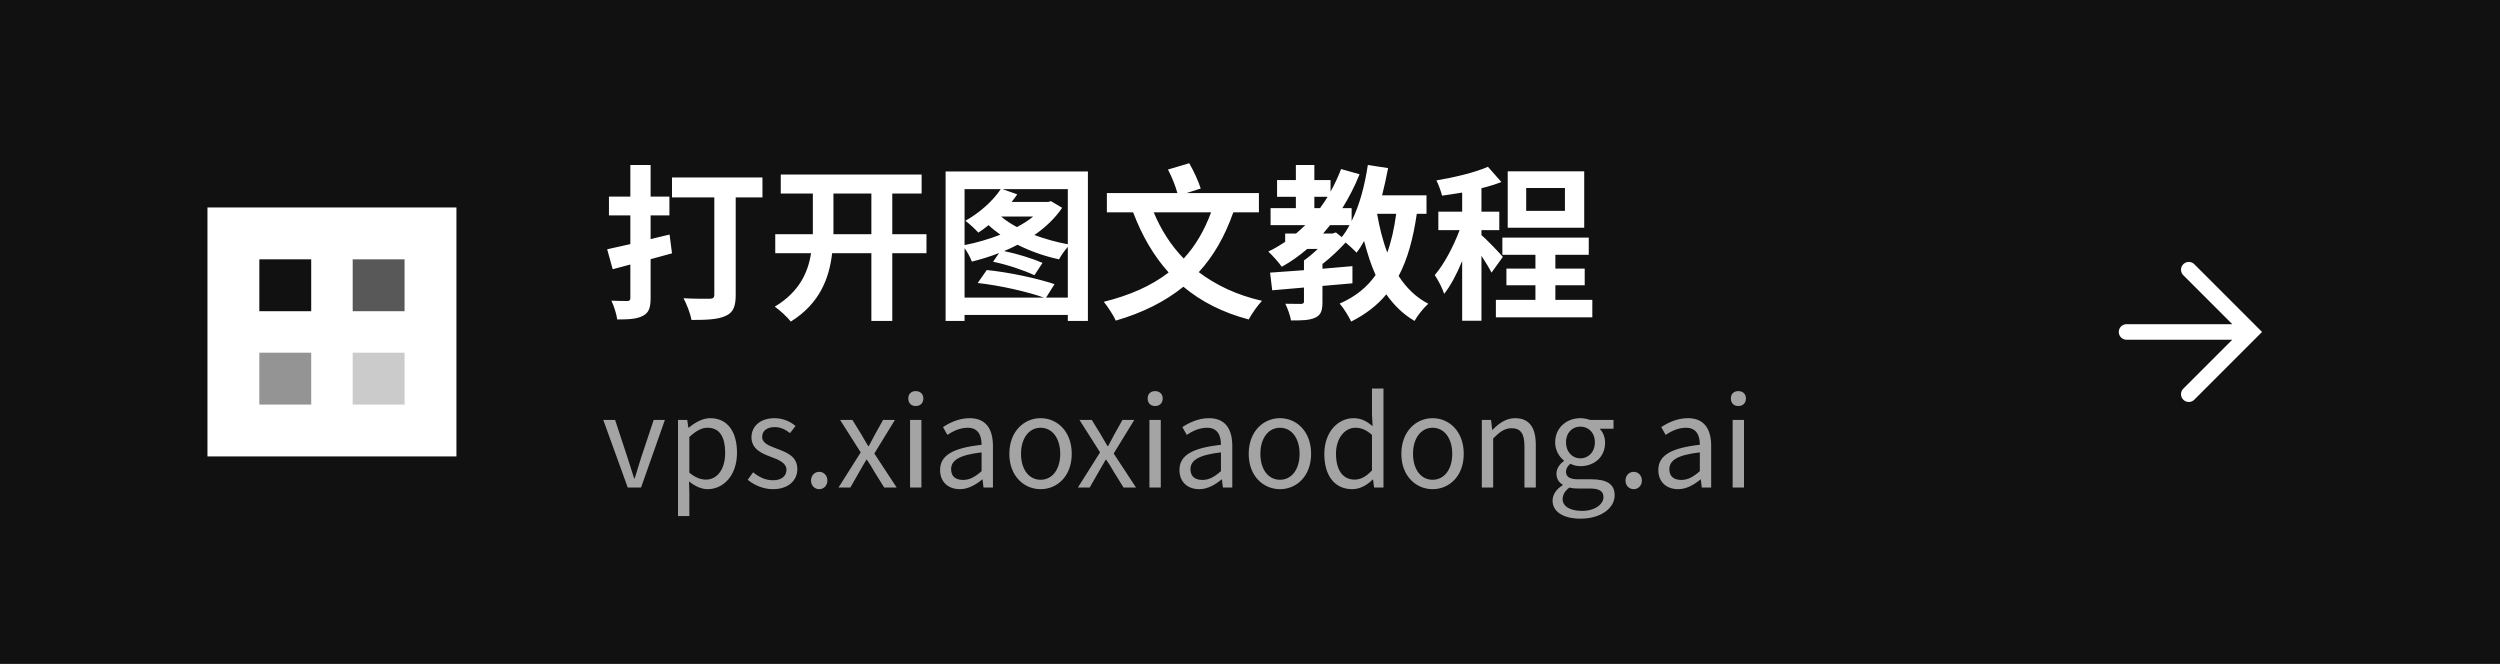
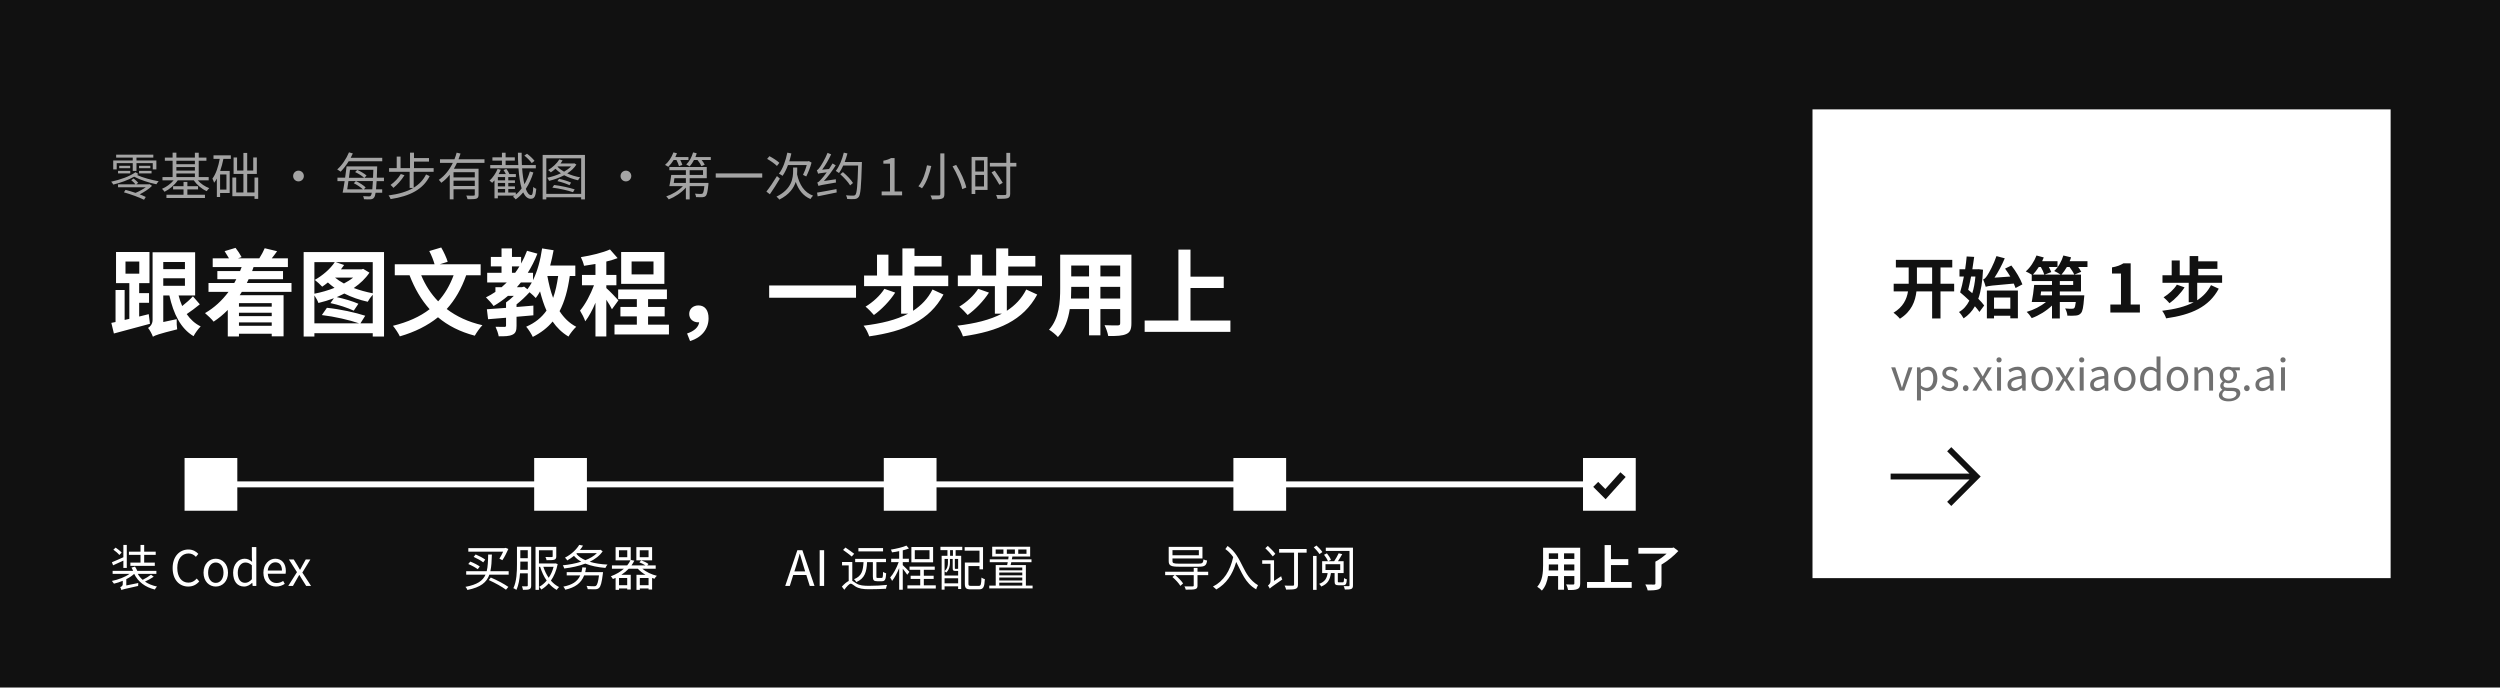
- <svg xmlns="http://www.w3.org/2000/svg" width="241" height="64" viewBox="0 0 241 64" role="img" aria-label="打开图文教程">
-   <rect width="241" height="64" fill="#111111" />
-   <rect x="20" y="20" width="24" height="24" fill="#ffffff" />
-   <rect x="25" y="25" width="5" height="5" fill="#111111" opacity="1" />
-   <rect x="34" y="25" width="5" height="5" fill="#111111" opacity="0.7" />
-   <rect x="25" y="34" width="5" height="5" fill="#111111" opacity="0.45" />
-   <rect x="34" y="34" width="5" height="5" fill="#111111" opacity="0.22" />
-   <text x="58" y="29.5" fill="#ffffff" font-family="-apple-system,BlinkMacSystemFont,'Segoe UI','PingFang SC','Hiragino Sans','Apple SD Gothic Neo','Malgun Gothic','Microsoft YaHei','Noto Sans CJK SC','Noto Sans Arabic','Noto Sans',Helvetica,Arial,sans-serif" font-size="16" font-weight="600" text-anchor="start">打开图文教程</text>
-   <text x="58" y="47" fill="#ffffff" fill-opacity=".62" font-family="-apple-system,BlinkMacSystemFont,'Segoe UI','PingFang SC','Hiragino Sans','Apple SD Gothic Neo','Malgun Gothic','Microsoft YaHei','Noto Sans CJK SC','Noto Sans Arabic','Noto Sans',Helvetica,Arial,sans-serif" font-size="12" font-weight="400" text-anchor="start" direction="ltr" unicode-bidi="embed">vps.xiaoxiaodong.ai</text>
-   <path d="M205 32.0h12M211 26.0l6 6-6 6" fill="none" stroke="#ffffff" stroke-width="1.5" stroke-linecap="round" stroke-linejoin="miter" />
+ <svg xmlns="http://www.w3.org/2000/svg" width="640" height="176" viewBox="0 0 640 176" role="img" aria-label="跟着图文教程，一步步用上">
+   <style>
+ .track{stroke-dasharray:358;animation:fill 7s linear infinite}
+ @keyframes fill{0%{stroke-dashoffset:358;opacity:1}62%{stroke-dashoffset:0}92%{stroke-dashoffset:0;opacity:1}100%{stroke-dashoffset:0;opacity:0}}
+ .arrow{animation:nudge 1.4s ease-in-out infinite}
+ @keyframes nudge{0%,100%{transform:translateX(0)}50%{transform:translateX(5px)}}
+ .shine{animation:shine 7s ease-in-out infinite}
+ @keyframes shine{0%,62%{transform:translateX(-80px)}76%,100%{transform:translateX(228px)}}
+ .ok{animation:ok 7s ease infinite}
+ @keyframes ok{0%,62%{opacity:0}66%,92%{opacity:1}100%{opacity:0}}
+ .n0{animation:n0 7s steps(1,end) infinite}
+ @keyframes n0{0%{fill-opacity:0}0%{fill-opacity:1}92%{fill-opacity:1}100%{fill-opacity:0}}
+ .l0{animation:l0 7s ease infinite}
+ @keyframes l0{0%{opacity:.4}0%{opacity:.4}3%{opacity:1}92%{opacity:1}100%{opacity:.4}}
+ .n1{animation:n1 7s steps(1,end) infinite}
+ @keyframes n1{0%{fill-opacity:0}15.5%{fill-opacity:1}92%{fill-opacity:1}100%{fill-opacity:0}}
+ .l1{animation:l1 7s ease infinite}
+ @keyframes l1{0%{opacity:.4}15.4%{opacity:.4}18.5%{opacity:1}92%{opacity:1}100%{opacity:.4}}
+ .n2{animation:n2 7s steps(1,end) infinite}
+ @keyframes n2{0%{fill-opacity:0}31%{fill-opacity:1}92%{fill-opacity:1}100%{fill-opacity:0}}
+ .l2{animation:l2 7s ease infinite}
+ @keyframes l2{0%{opacity:.4}30.9%{opacity:.4}34%{opacity:1}92%{opacity:1}100%{opacity:.4}}
+ .n3{animation:n3 7s steps(1,end) infinite}
+ @keyframes n3{0%{fill-opacity:0}46.5%{fill-opacity:1}92%{fill-opacity:1}100%{fill-opacity:0}}
+ .l3{animation:l3 7s ease infinite}
+ @keyframes l3{0%{opacity:.4}46.4%{opacity:.4}49.5%{opacity:1}92%{opacity:1}100%{opacity:.4}}
+ .n4{animation:n4 7s steps(1,end) infinite}
+ @keyframes n4{0%{fill-opacity:0}62%{fill-opacity:1}92%{fill-opacity:1}100%{fill-opacity:0}}
+ .l4{animation:l4 7s ease infinite}
+ @keyframes l4{0%{opacity:.4}61.9%{opacity:.4}65%{opacity:1}92%{opacity:1}100%{opacity:.4}}
+ @media (prefers-reduced-motion:reduce){*{animation:none!important}}
+ </style>
+   <defs>
+     <clipPath id="cc">
+       <rect x="464" y="28" width="148" height="120" />
+     </clipPath>
+     <linearGradient id="sg" x1="0" x2="1">
+       <stop offset="0" stop-color="#111111" stop-opacity="0" />
+       <stop offset=".5" stop-color="#111111" stop-opacity=".1" />
+       <stop offset="1" stop-color="#111111" stop-opacity="0" />
+     </linearGradient>
+   </defs>
+   <rect width="640" height="176" fill="#111111" />
+   <text x="28" y="50" font-family="-apple-system,BlinkMacSystemFont,'Segoe UI','PingFang SC','Hiragino Sans','Apple SD Gothic Neo','Malgun Gothic','Microsoft YaHei','Noto Sans CJK SC','Noto Sans Arabic','Noto Sans',Helvetica,Arial,sans-serif" font-size="13" font-weight="400" fill="#ffffff" fill-opacity=".62" text-anchor="start">零基础 · 每步有截图 · 第一次约 1 小时</text>
+   <text x="28" y="84" font-family="-apple-system,BlinkMacSystemFont,'Segoe UI','PingFang SC','Hiragino Sans','Apple SD Gothic Neo','Malgun Gothic','Microsoft YaHei','Noto Sans CJK SC','Noto Sans Arabic','Noto Sans',Helvetica,Arial,sans-serif" font-size="24" font-weight="700" fill="#ffffff" text-anchor="start">跟着图文教程，一步步用上</text>
+   <line x1="54" y1="124" x2="412" y2="124" stroke="#ffffff" stroke-opacity=".22" stroke-width="1.5" />
+   <line class="track" x1="54" y1="124" x2="412" y2="124" stroke="#ffffff" stroke-width="1.5" />
+   <rect class="n0" x="48" y="118" width="12" height="12" fill="#ffffff" stroke="#ffffff" stroke-width="1.5" />
+   <text x="54" y="150" font-family="-apple-system,BlinkMacSystemFont,'Segoe UI','PingFang SC','Hiragino Sans','Apple SD Gothic Neo','Malgun Gothic','Microsoft YaHei','Noto Sans CJK SC','Noto Sans Arabic','Noto Sans',Helvetica,Arial,sans-serif" font-size="12.5" font-weight="500" class="l0" fill="#ffffff" text-anchor="middle">装 Codex</text>
+   <rect class="n1" x="137.5" y="118" width="12" height="12" fill="#ffffff" stroke="#ffffff" stroke-width="1.5" />
+   <text x="143.5" y="150" font-family="-apple-system,BlinkMacSystemFont,'Segoe UI','PingFang SC','Hiragino Sans','Apple SD Gothic Neo','Malgun Gothic','Microsoft YaHei','Noto Sans CJK SC','Noto Sans Arabic','Noto Sans',Helvetica,Arial,sans-serif" font-size="12.5" font-weight="500" class="l1" fill="#ffffff" text-anchor="middle">买服务器</text>
+   <rect class="n2" x="227" y="118" width="12" height="12" fill="#ffffff" stroke="#ffffff" stroke-width="1.5" />
+   <text x="233" y="150" font-family="-apple-system,BlinkMacSystemFont,'Segoe UI','PingFang SC','Hiragino Sans','Apple SD Gothic Neo','Malgun Gothic','Microsoft YaHei','Noto Sans CJK SC','Noto Sans Arabic','Noto Sans',Helvetica,Arial,sans-serif" font-size="12.5" font-weight="500" class="l2" fill="#ffffff" text-anchor="middle">AI 远程配置</text>
+   <rect class="n3" x="316.5" y="118" width="12" height="12" fill="#ffffff" stroke="#ffffff" stroke-width="1.5" />
+   <text x="322.5" y="150" font-family="-apple-system,BlinkMacSystemFont,'Segoe UI','PingFang SC','Hiragino Sans','Apple SD Gothic Neo','Malgun Gothic','Microsoft YaHei','Noto Sans CJK SC','Noto Sans Arabic','Noto Sans',Helvetica,Arial,sans-serif" font-size="12.5" font-weight="500" class="l3" fill="#ffffff" text-anchor="middle">导入订阅</text>
+   <rect class="n4" x="406" y="118" width="12" height="12" fill="#ffffff" stroke="#ffffff" stroke-width="1.5" />
+   <path class="ok" d="M408.5 124l2.5 2.5 4.5-5" fill="none" stroke="#111111" stroke-width="1.8" stroke-linejoin="miter" />
+   <text x="412" y="150" font-family="-apple-system,BlinkMacSystemFont,'Segoe UI','PingFang SC','Hiragino Sans','Apple SD Gothic Neo','Malgun Gothic','Microsoft YaHei','Noto Sans CJK SC','Noto Sans Arabic','Noto Sans',Helvetica,Arial,sans-serif" font-size="12.5" font-weight="700" class="l4" fill="#ffffff" text-anchor="middle">用上了</text>
+   <rect x="464" y="28" width="148" height="120" fill="#ffffff" />
+   <g clip-path="url(#cc)">
+     <rect class="shine" x="404" y="28" width="60" height="120" fill="url(#sg)" />
+   </g>
+   <text x="484" y="80" font-family="-apple-system,BlinkMacSystemFont,'Segoe UI','PingFang SC','Hiragino Sans','Apple SD Gothic Neo','Malgun Gothic','Microsoft YaHei','Noto Sans CJK SC','Noto Sans Arabic','Noto Sans',Helvetica,Arial,sans-serif" font-size="17" font-weight="700" fill="#111111" text-anchor="start">开始第 1 步</text>
+   <text x="484" y="100" font-family="-apple-system,BlinkMacSystemFont,'Segoe UI','PingFang SC','Hiragino Sans','Apple SD Gothic Neo','Malgun Gothic','Microsoft YaHei','Noto Sans CJK SC','Noto Sans Arabic','Noto Sans',Helvetica,Arial,sans-serif" font-size="11" font-weight="400" fill="#111111" fill-opacity=".6" text-anchor="start" direction="ltr" unicode-bidi="embed">vps.xiaoxiaodong.ai</text>
+   <g class="arrow">
+     <path d="M484 122h22M499 115l7 7-7 7" fill="none" stroke="#111111" stroke-width="1.5" stroke-linejoin="miter" />
+   </g>
</svg>
